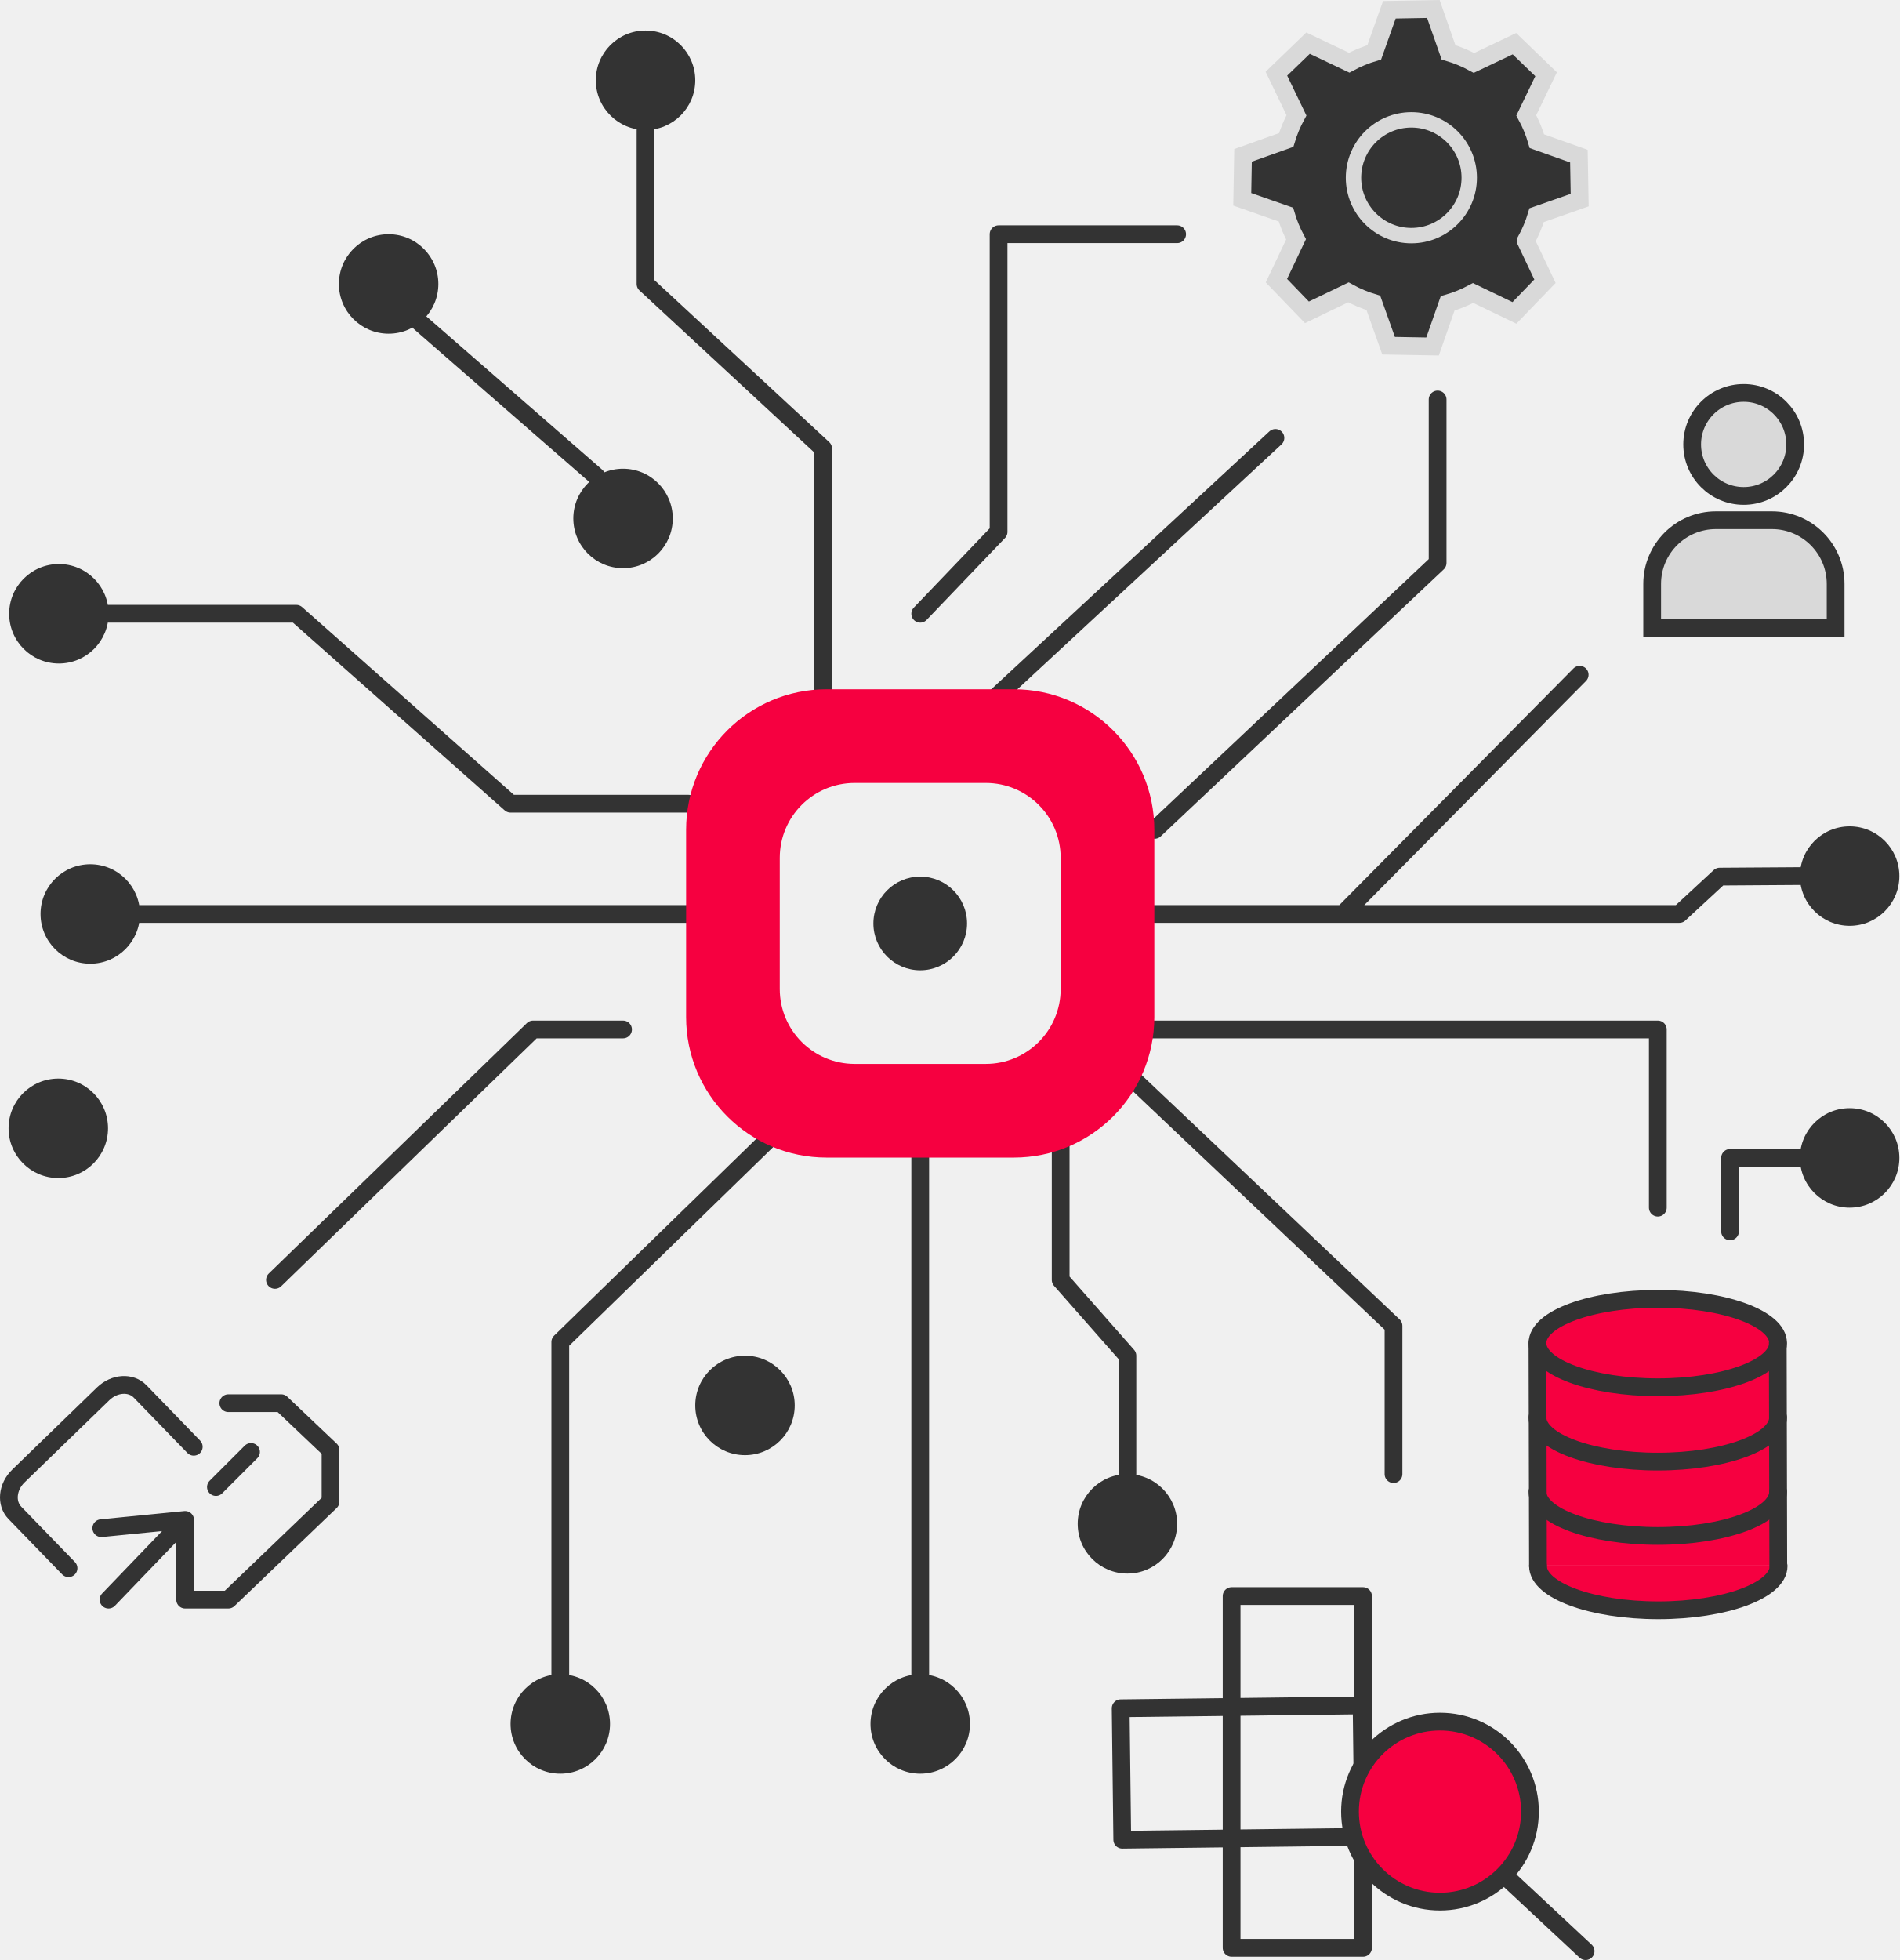
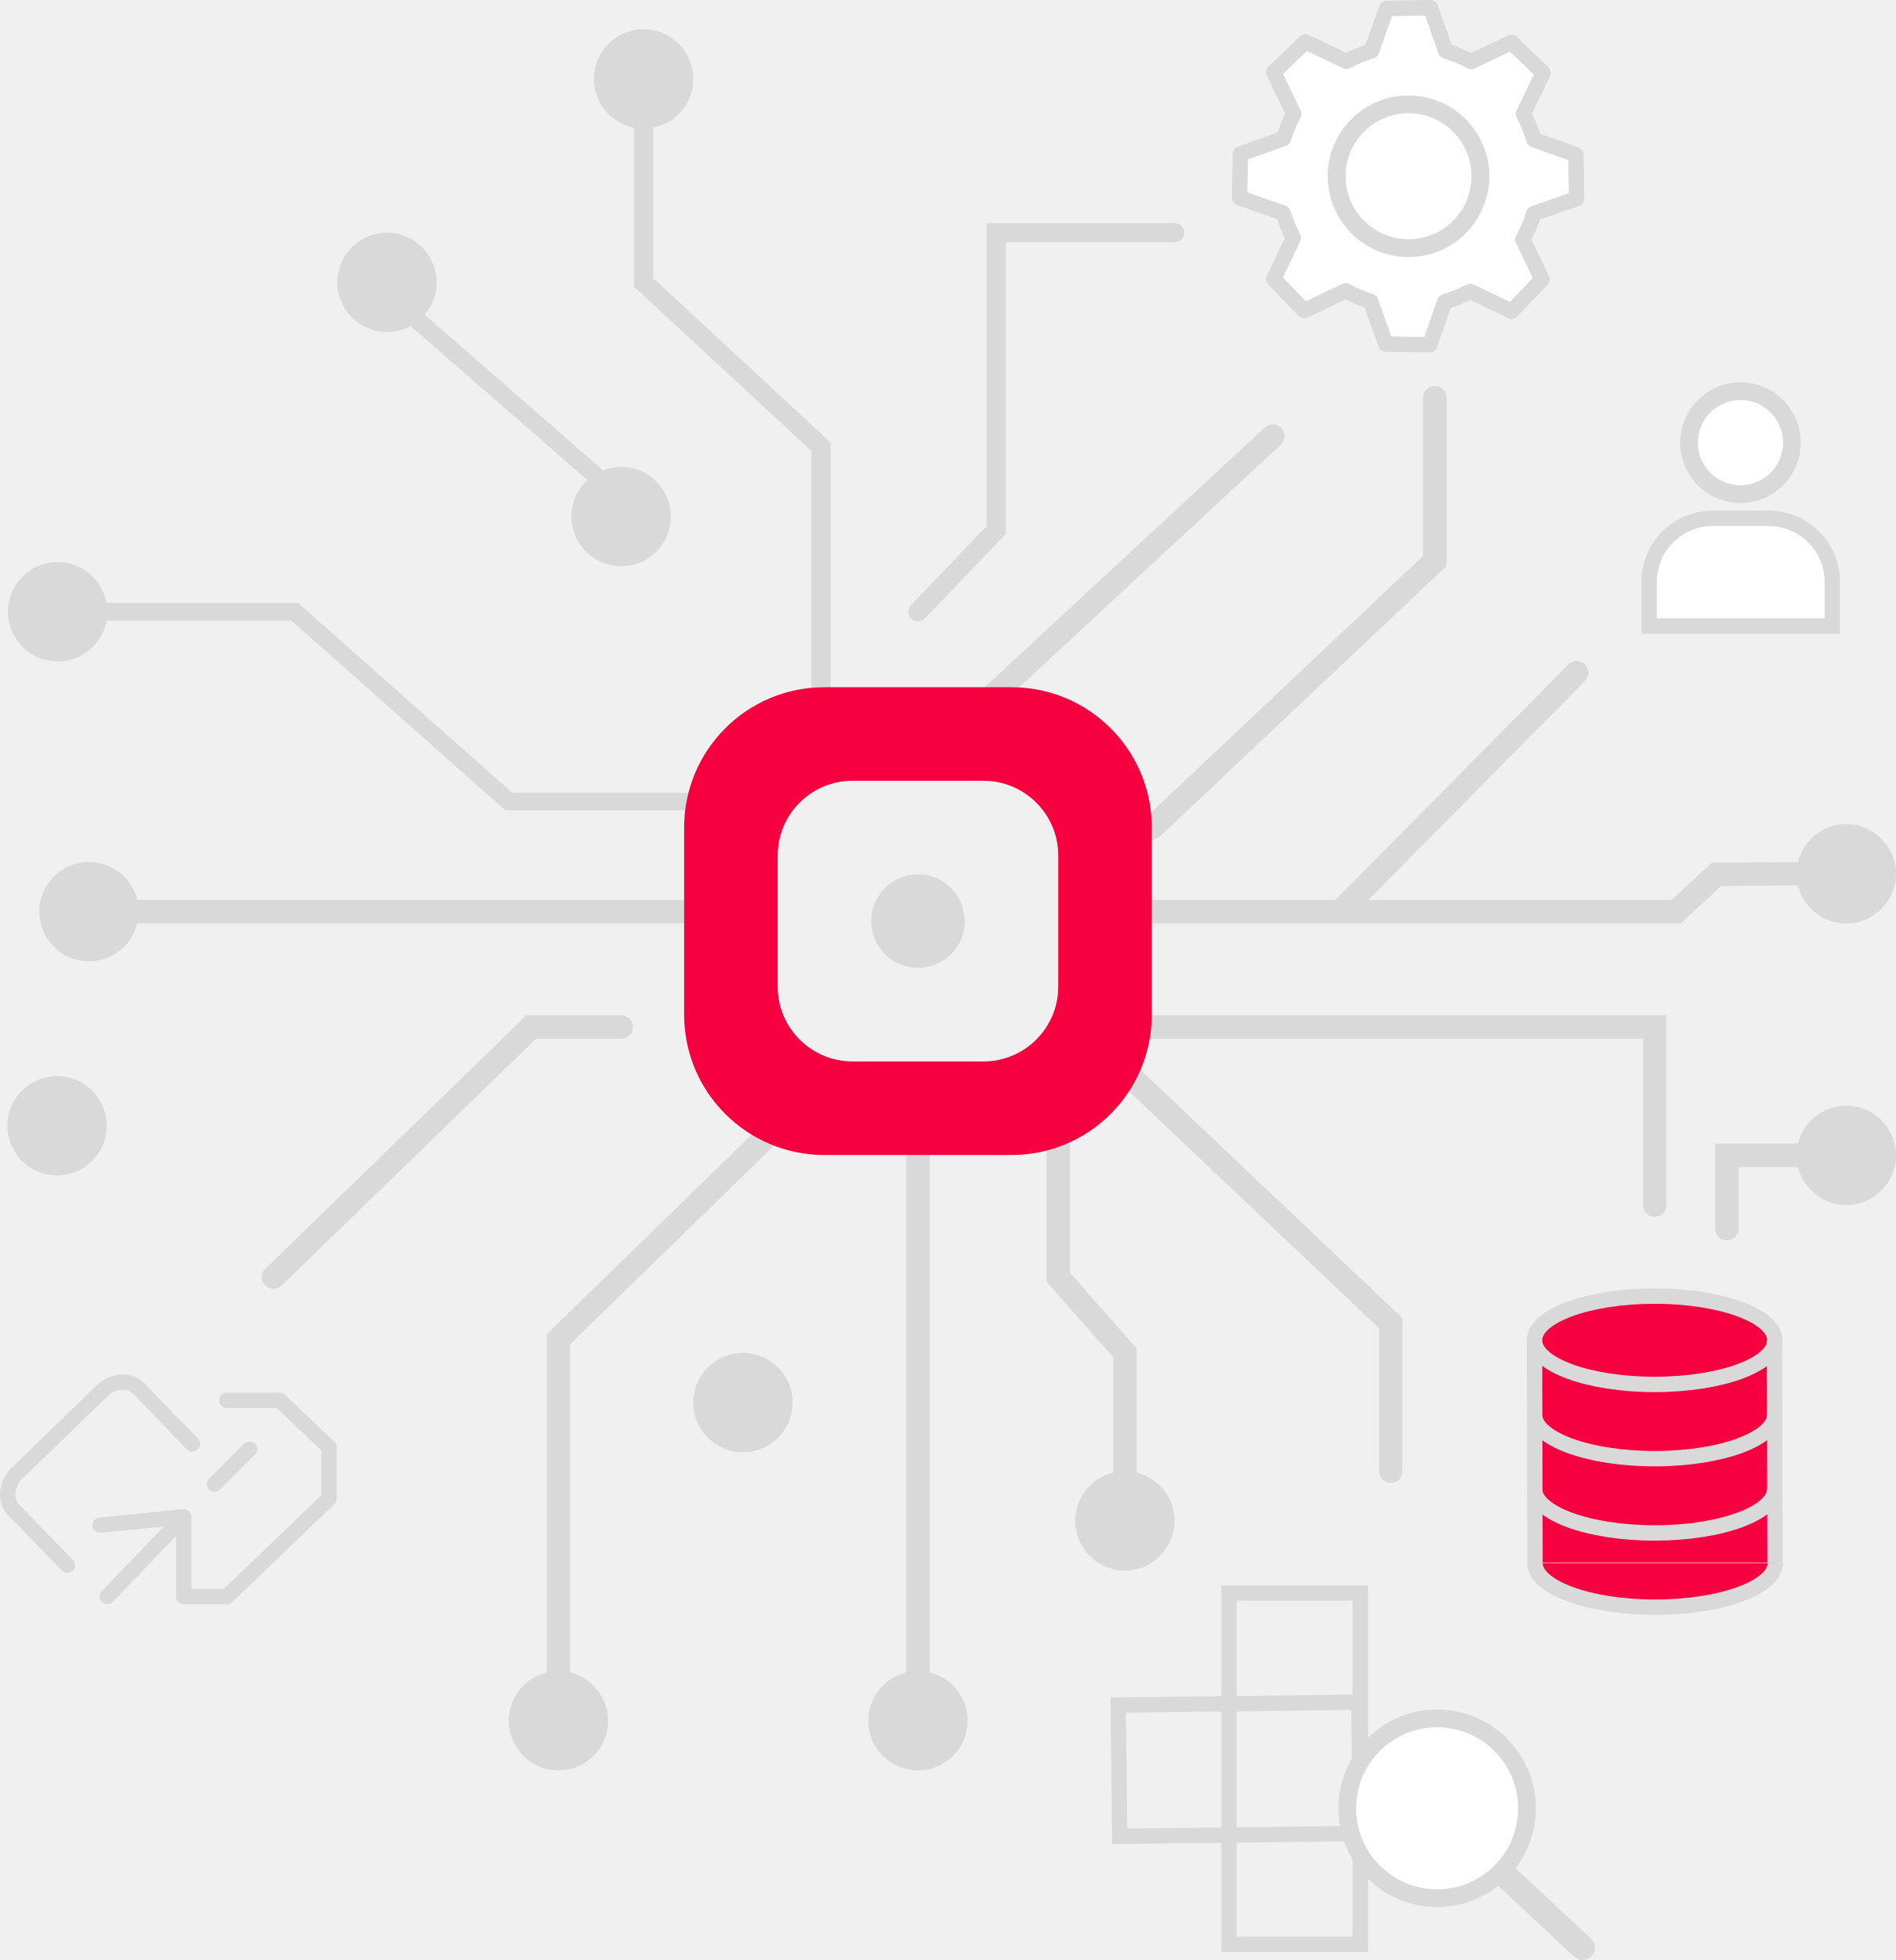
- <svg xmlns="http://www.w3.org/2000/svg" id="Layer_2" width="1604.24" height="1655.1" data-name="Layer 2">
-   <defs>
-     <style>.cls-1,.cls-2,.cls-3{stroke-width:15px;stroke:#333}.cls-1,.cls-2{stroke-miterlimit:10}.cls-1,.cls-7{fill:#f60040}.cls-2{fill:#d9d9d9}.cls-3{fill:none;stroke-linecap:round;stroke-linejoin:round}.cls-8{fill:#333}</style>
-   </defs>
-   <g id="Layer_3" data-name="Layer 3">
-     <path d="M545.24 109.79v130l150 139v219.7" class="cls-3" />
-     <circle cx="545.24" cy="67.79" r="42" class="cls-8" />
-     <circle cx="328.24" cy="239.79" r="42" class="cls-8" />
-     <circle cx="49.74" cy="518.29" r="42" class="cls-8" />
-     <circle cx="526.24" cy="437.79" r="42" class="cls-8" />
-     <circle cx="49.24" cy="952.79" r="42" class="cls-8" />
-     <circle cx="76.24" cy="771.79" r="42" class="cls-8" />
-     <circle cx="1562.24" cy="739.79" r="42" class="cls-8" />
-     <circle cx="1562.24" cy="977.79" r="42" class="cls-8" />
-     <circle cx="952.24" cy="1286.79" r="42" class="cls-8" />
-     <circle cx="473.24" cy="1455.79" r="42" class="cls-8" />
-     <circle cx="777.24" cy="1455.79" r="42" class="cls-8" />
-     <circle cx="629.24" cy="1186.79" r="42" class="cls-8" />
-     <path d="m354.7 272.39 149.04 129.9M91.74 518.29h158.5l181 160.4h150.31M994.24 197.79H843.42v251.36l-66.18 69.14M830.24 598.79l247-229M975.24 700.79l239-225.42V337.34M1520.24 739.79l-67.73.45-34.09 31.55H974.96M597.96 771.79H118.24M526.24 869.33h-76l-218 211.46M473.24 1413.79v-280.55L658.6 952.79M777.24 952.79v461M1334.24 569.79l-199.91 202M952.24 1244.79v-100l-56.37-64v-128M1400.24 1019.79V869.33h-446.5M1176.99 1244.79V1119.6L943.42 898.42M1461.24 1039.79v-62h59" class="cls-3" />
-     <path d="M856.33 977.51H698.15c-65.52 0-118.64-53.12-118.64-118.64V700.69c0-65.52 53.12-118.64 118.64-118.64h158.18c65.52 0 118.64 53.12 118.64 118.64v158.18c0 65.52-53.12 118.64-118.64 118.64ZM832.6 661.15H721.87c-34.94 0-63.27 28.33-63.27 63.27v110.73c0 34.94 28.33 63.27 63.27 63.27H832.6c34.94 0 63.27-28.33 63.27-63.27V724.42c0-34.94-28.33-63.27-63.27-63.27Z" class="cls-7" />
-     <circle cx="777.24" cy="779.79" r="39.55" class="cls-8" />
-     <path d="M1449.27 439.29h47.33c29.7 0 53.81 24.11 53.81 53.81v37.19h-154.95V493.1c0-29.7 24.11-53.81 53.81-53.81Z" class="cls-2" />
-     <circle cx="1472.74" cy="375.29" r="43.5" class="cls-2" />
-     <path d="M1298.24 1134.12h203.65v187.92h-203.65z" class="cls-7" />
-     <path d="M1502.24 1322.45c0 20.62-45.49 37.34-101.61 37.34s-101.61-16.72-101.61-37.34" style="stroke-linecap:round;stroke-linejoin:round;fill:#f60040;stroke:#333;stroke-width:15px" />
-     <path d="M1501.81 1259.67c0 20.62-45.49 37.34-101.61 37.34s-101.61-16.72-101.61-37.34M1501.81 1196.9c0 20.62-45.49 37.34-101.61 37.34s-101.61-16.72-101.61-37.34" class="cls-3" />
-     <ellipse cx="1400.2" cy="1134.12" class="cls-1" rx="101.61" ry="37.34" />
-     <path d="m1298.58 1134.12.43 188.33M1501.54 1134.12l.43 188.33" class="cls-3" />
-     <path d="m1288.75 203.45 16.18 34.04-25.8 26.74-34.89-16.81c-6.78 3.64-13.99 6.6-21.53 8.77l-12.73 36.4-37.15-.66-12.87-36.17c-7.38-2.23-14.43-5.22-21.06-8.88l-35.03 16.87-25.8-26.74 16.59-34.89a109.48 109.48 0 0 1-8.55-20.89l-36.88-12.9.66-37.14 36.43-12.95a109.87 109.87 0 0 1 8.69-20.84l-16.94-35.17 26.74-25.8 34.74 16.52a109.87 109.87 0 0 1 21.16-8.75l12.79-35.95 37.15-.66 12.81 36.61c7.53 2.23 14.73 5.24 21.49 8.94l34.18-16.24 26.74 25.8-16.73 34.74c3.73 6.86 6.75 14.16 8.97 21.8l35.47 12.61.66 37.14-36.36 12.72c-2.27 7.62-5.35 14.9-9.13 21.73Z" style="fill:#333;stroke:#d9d9d9;stroke-miterlimit:10;stroke-width:15px" />
-     <circle cx="1192.07" cy="150.1" r="60.78" class="cls-8" />
-     <circle cx="1192.07" cy="150.1" r="48.88" style="stroke-width:13px;fill:#333;stroke:#d9d9d9;stroke-miterlimit:10" />
-     <path d="M1040.24 1347.79h111v297h-111z" class="cls-3" />
-     <path d="m947.895 1553.532-1.337-110.992 203.485-2.451 1.337 110.992z" class="cls-3" />
-     <path d="M1292.24 1529.79c0 20.99-8.51 39.99-22.26 53.74-13.75 13.75-32.75 22.26-53.74 22.26-41.97 0-76-34.03-76-76s34.03-76 76-76 76 34.03 76 76Z" class="cls-1" />
-     <path d="m1339.24 1647.6-65.26-60.89M57.88 1324.25l-45.31-46.74c-7.79-8.03-6.46-21.96 2.97-31.1l71.63-69.44c9.43-9.14 23.39-10.04 31.17-2.01l45.31 46.74" class="cls-3" />
-     <path d="M192.86 1184.9h44.64l41.67 39.54v43.58l-86.31 82.77h-36.49v-67.34l-70.79 6.99 70.79-6.99-64.7 67.34M182.38 1255.71l29.63-29.63" class="cls-3" />
+ <svg xmlns="http://www.w3.org/2000/svg" width="1603.24" height="1656.95">
+   <path fill="none" stroke="#d9d9d9" stroke-linecap="round" stroke-miterlimit="10" stroke-width="16.31" d="M544.24 108.69v130l150 139V597.4" />
+   <circle cx="544.24" cy="66.69" r="42" fill="#d9d9d9" />
+   <circle cx="327.24" cy="238.69" r="42" fill="#d9d9d9" />
+   <circle cx="48.74" cy="517.19" r="42" fill="#d9d9d9" />
+   <circle cx="525.24" cy="436.69" r="42" fill="#d9d9d9" />
+   <circle cx="48.24" cy="951.69" r="42" fill="#d9d9d9" />
+   <circle cx="75.24" cy="770.69" r="42" fill="#d9d9d9" />
+   <circle cx="1561.24" cy="738.69" r="42" fill="#d9d9d9" />
+   <circle cx="1561.24" cy="976.69" r="42" fill="#d9d9d9" />
+   <circle cx="951.24" cy="1285.69" r="42" fill="#d9d9d9" />
+   <circle cx="472.24" cy="1454.69" r="42" fill="#d9d9d9" />
+   <circle cx="776.24" cy="1454.69" r="42" fill="#d9d9d9" />
+   <circle cx="628.24" cy="1185.69" r="42" fill="#d9d9d9" />
+   <g fill="none" stroke="#d9d9d9" stroke-linecap="round" stroke-miterlimit="10">
+     <path stroke-width="15" d="m353.7 271.3 149.04 129.89M90.74 517.19h158.5l181 160.41h150.31" />
+     <path stroke-width="16.31" d="M993.24 196.69H842.42v251.36l-66.18 69.14" />
+     <path stroke-width="19.87" d="m829.24 597.69 247-229" />
+     <path stroke-width="19.84" d="m974.24 699.69 239-225.41V336.24M1519.24 738.69l-67.73.46-34.09 31.54H973.96M596.96 770.69H117.24M525.24 868.24h-76l-218 211.45M472.24 1412.69v-280.54L657.6 951.69M776.24 951.69v461M1333.24 568.69l-199.91 202M951.24 1243.69v-100l-56.37-64v-128M1399.24 1018.69V868.24h-446.5M1175.99 1243.69v-125.18L942.42 897.33M1460.24 1038.69v-62h59" />
  </g>
+   <path fill="#f60040" d="M855.33 976.42H697.15c-65.52 0-118.64-53.12-118.64-118.64V699.6c0-65.52 53.12-118.64 118.64-118.64h158.18c65.52 0 118.64 53.12 118.64 118.64v158.18c0 65.52-53.12 118.64-118.64 118.64zM831.6 660.05H720.87c-34.94 0-63.27 28.33-63.27 63.27v110.73c0 34.94 28.33 63.27 63.27 63.27H831.6c34.94 0 63.27-28.33 63.27-63.27V723.32c0-34.94-28.33-63.27-63.27-63.27z" />
+   <circle cx="776.24" cy="778.69" r="39.55" fill="#d9d9d9" />
+   <path fill="#fff" stroke="#d9d9d9" stroke-miterlimit="10" stroke-width="13" d="M1448.27 438.19h47.33c29.7 0 53.81 24.11 53.81 53.81v37.19h-154.95V492c0-29.7 24.11-53.81 53.81-53.81z" />
+   <circle cx="1471.74" cy="374.19" r="43.5" fill="#fff" stroke="#d9d9d9" stroke-miterlimit="10" stroke-width="15" />
+   <path fill="#f60040" d="M1297.24 1133.03h203.65v187.92h-203.65z" />
+   <path fill="#f60040" stroke="#d9d9d9" stroke-miterlimit="10" stroke-width="13" d="M1501.24 1321.35c0 20.62-45.49 37.34-101.61 37.34s-101.61-16.72-101.61-37.34" />
+   <path fill="none" stroke="#d9d9d9" stroke-miterlimit="10" stroke-width="13" d="M1500.81 1258.58c0 20.62-45.49 37.34-101.61 37.34s-101.61-16.72-101.61-37.34M1500.81 1195.8c0 20.62-45.49 37.34-101.61 37.34s-101.61-16.72-101.61-37.34" />
+   <ellipse cx="1399.2" cy="1133.03" fill="#f60040" stroke="#d9d9d9" stroke-miterlimit="10" stroke-width="13" rx="101.61" ry="37.34" />
+   <path fill="none" stroke="#d9d9d9" stroke-miterlimit="10" stroke-width="13" d="m1297.58 1133.03.43 188.32M1500.54 1133.03l.43 188.32" />
+   <path fill="#fff" stroke="#d9d9d9" stroke-linecap="round" stroke-linejoin="round" stroke-width="13" d="m1287.75 202.35 16.18 34.04-25.8 26.74-34.89-16.81c-6.78 3.64-13.99 6.6-21.53 8.77l-12.73 36.4-37.15-.66-12.87-36.17c-7.38-2.23-14.43-5.22-21.06-8.88l-35.03 16.87-25.8-26.74 16.59-34.89a109.48 109.48 0 0 1-8.55-20.89l-36.88-12.9.66-37.14 36.43-12.95a109.87 109.87 0 0 1 8.69-20.84l-16.94-35.17 26.74-25.8 34.74 16.52a109.87 109.87 0 0 1 21.16-8.75l12.79-35.95 37.15-.66 12.81 36.61c7.53 2.23 14.73 5.24 21.49 8.94l34.18-16.24 26.74 25.8-16.73 34.74c3.73 6.86 6.75 14.16 8.97 21.8l35.47 12.61.66 37.14-36.36 12.72c-2.27 7.62-5.35 14.9-9.13 21.73z" />
+   <circle cx="1191.07" cy="149" r="60.78" fill="none" stroke="#d9d9d9" stroke-miterlimit="10" stroke-width="15.06" />
+   <circle cx="1191.07" cy="149" r="48.88" fill="#fff" />
+   <path fill="none" stroke="#d9d9d9" stroke-miterlimit="10" stroke-width="13" d="M1039.24 1346.69h111v297h-111z" />
+   <path fill="none" stroke="#d9d9d9" stroke-miterlimit="10" stroke-width="13" d="m946.887 1552.435-1.337-110.992 203.485-2.45 1.337 110.991z" />
+   <path fill="#fff" stroke="#d9d9d9" stroke-miterlimit="10" stroke-width="15" d="M1291.24 1528.69c0 20.99-8.51 39.99-22.26 53.74s-32.75 22.26-53.74 22.26c-41.97 0-76-34.03-76-76s34.03-76 76-76 76 34.03 76 76z" />
+   <path fill="#fff" stroke="#d9d9d9" stroke-linecap="round" stroke-miterlimit="10" stroke-width="20.87" d="m1338.24 1646.51-65.26-60.9" />
+   <path fill="none" stroke="#d9d9d9" stroke-linecap="round" stroke-miterlimit="10" stroke-width="13" d="m56.88 1323.16-45.31-46.74c-7.79-8.03-6.46-21.96 2.97-31.1l71.63-69.44c9.43-9.14 23.39-10.04 31.17-2.01l45.31 46.74" />
+   <path fill="none" stroke="#d9d9d9" stroke-linecap="round" stroke-linejoin="round" stroke-width="13" d="M191.86 1183.81h44.64l41.67 39.54v43.58l-86.31 82.76h-36.49v-67.33l-70.79 6.98 70.79-6.98-64.7 67.33M181.38 1254.62l29.63-29.63" />
</svg>
